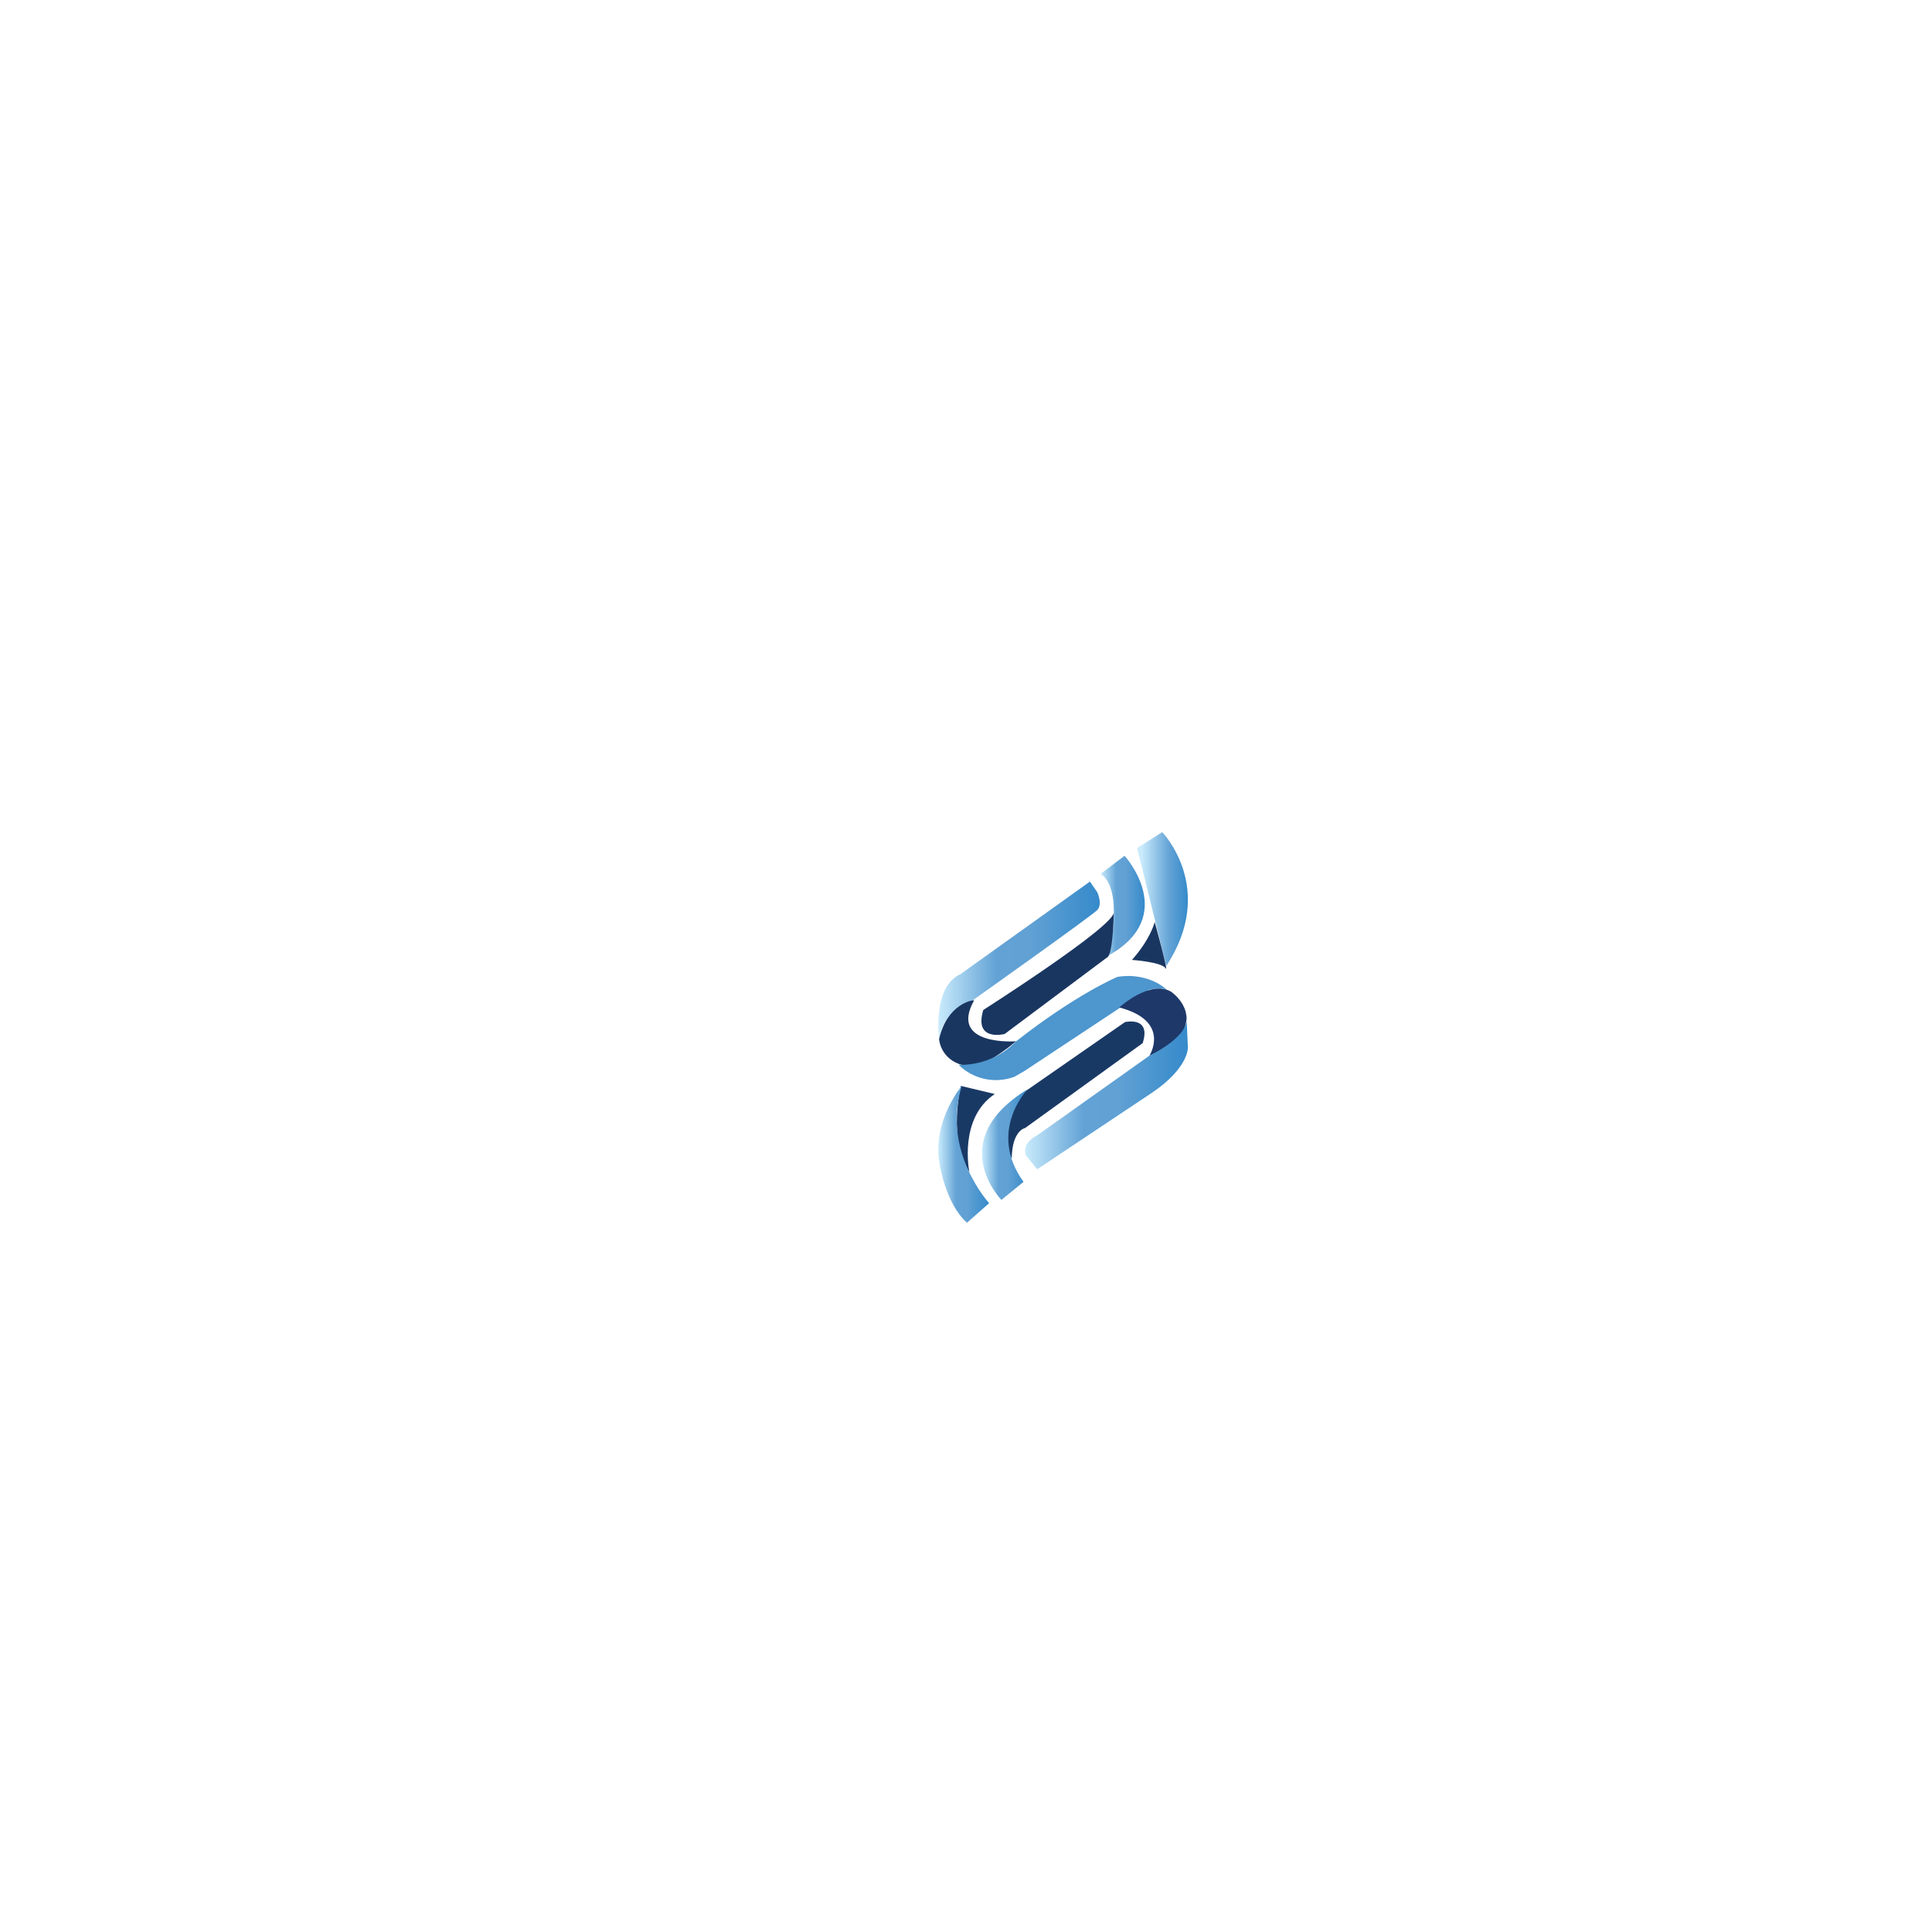
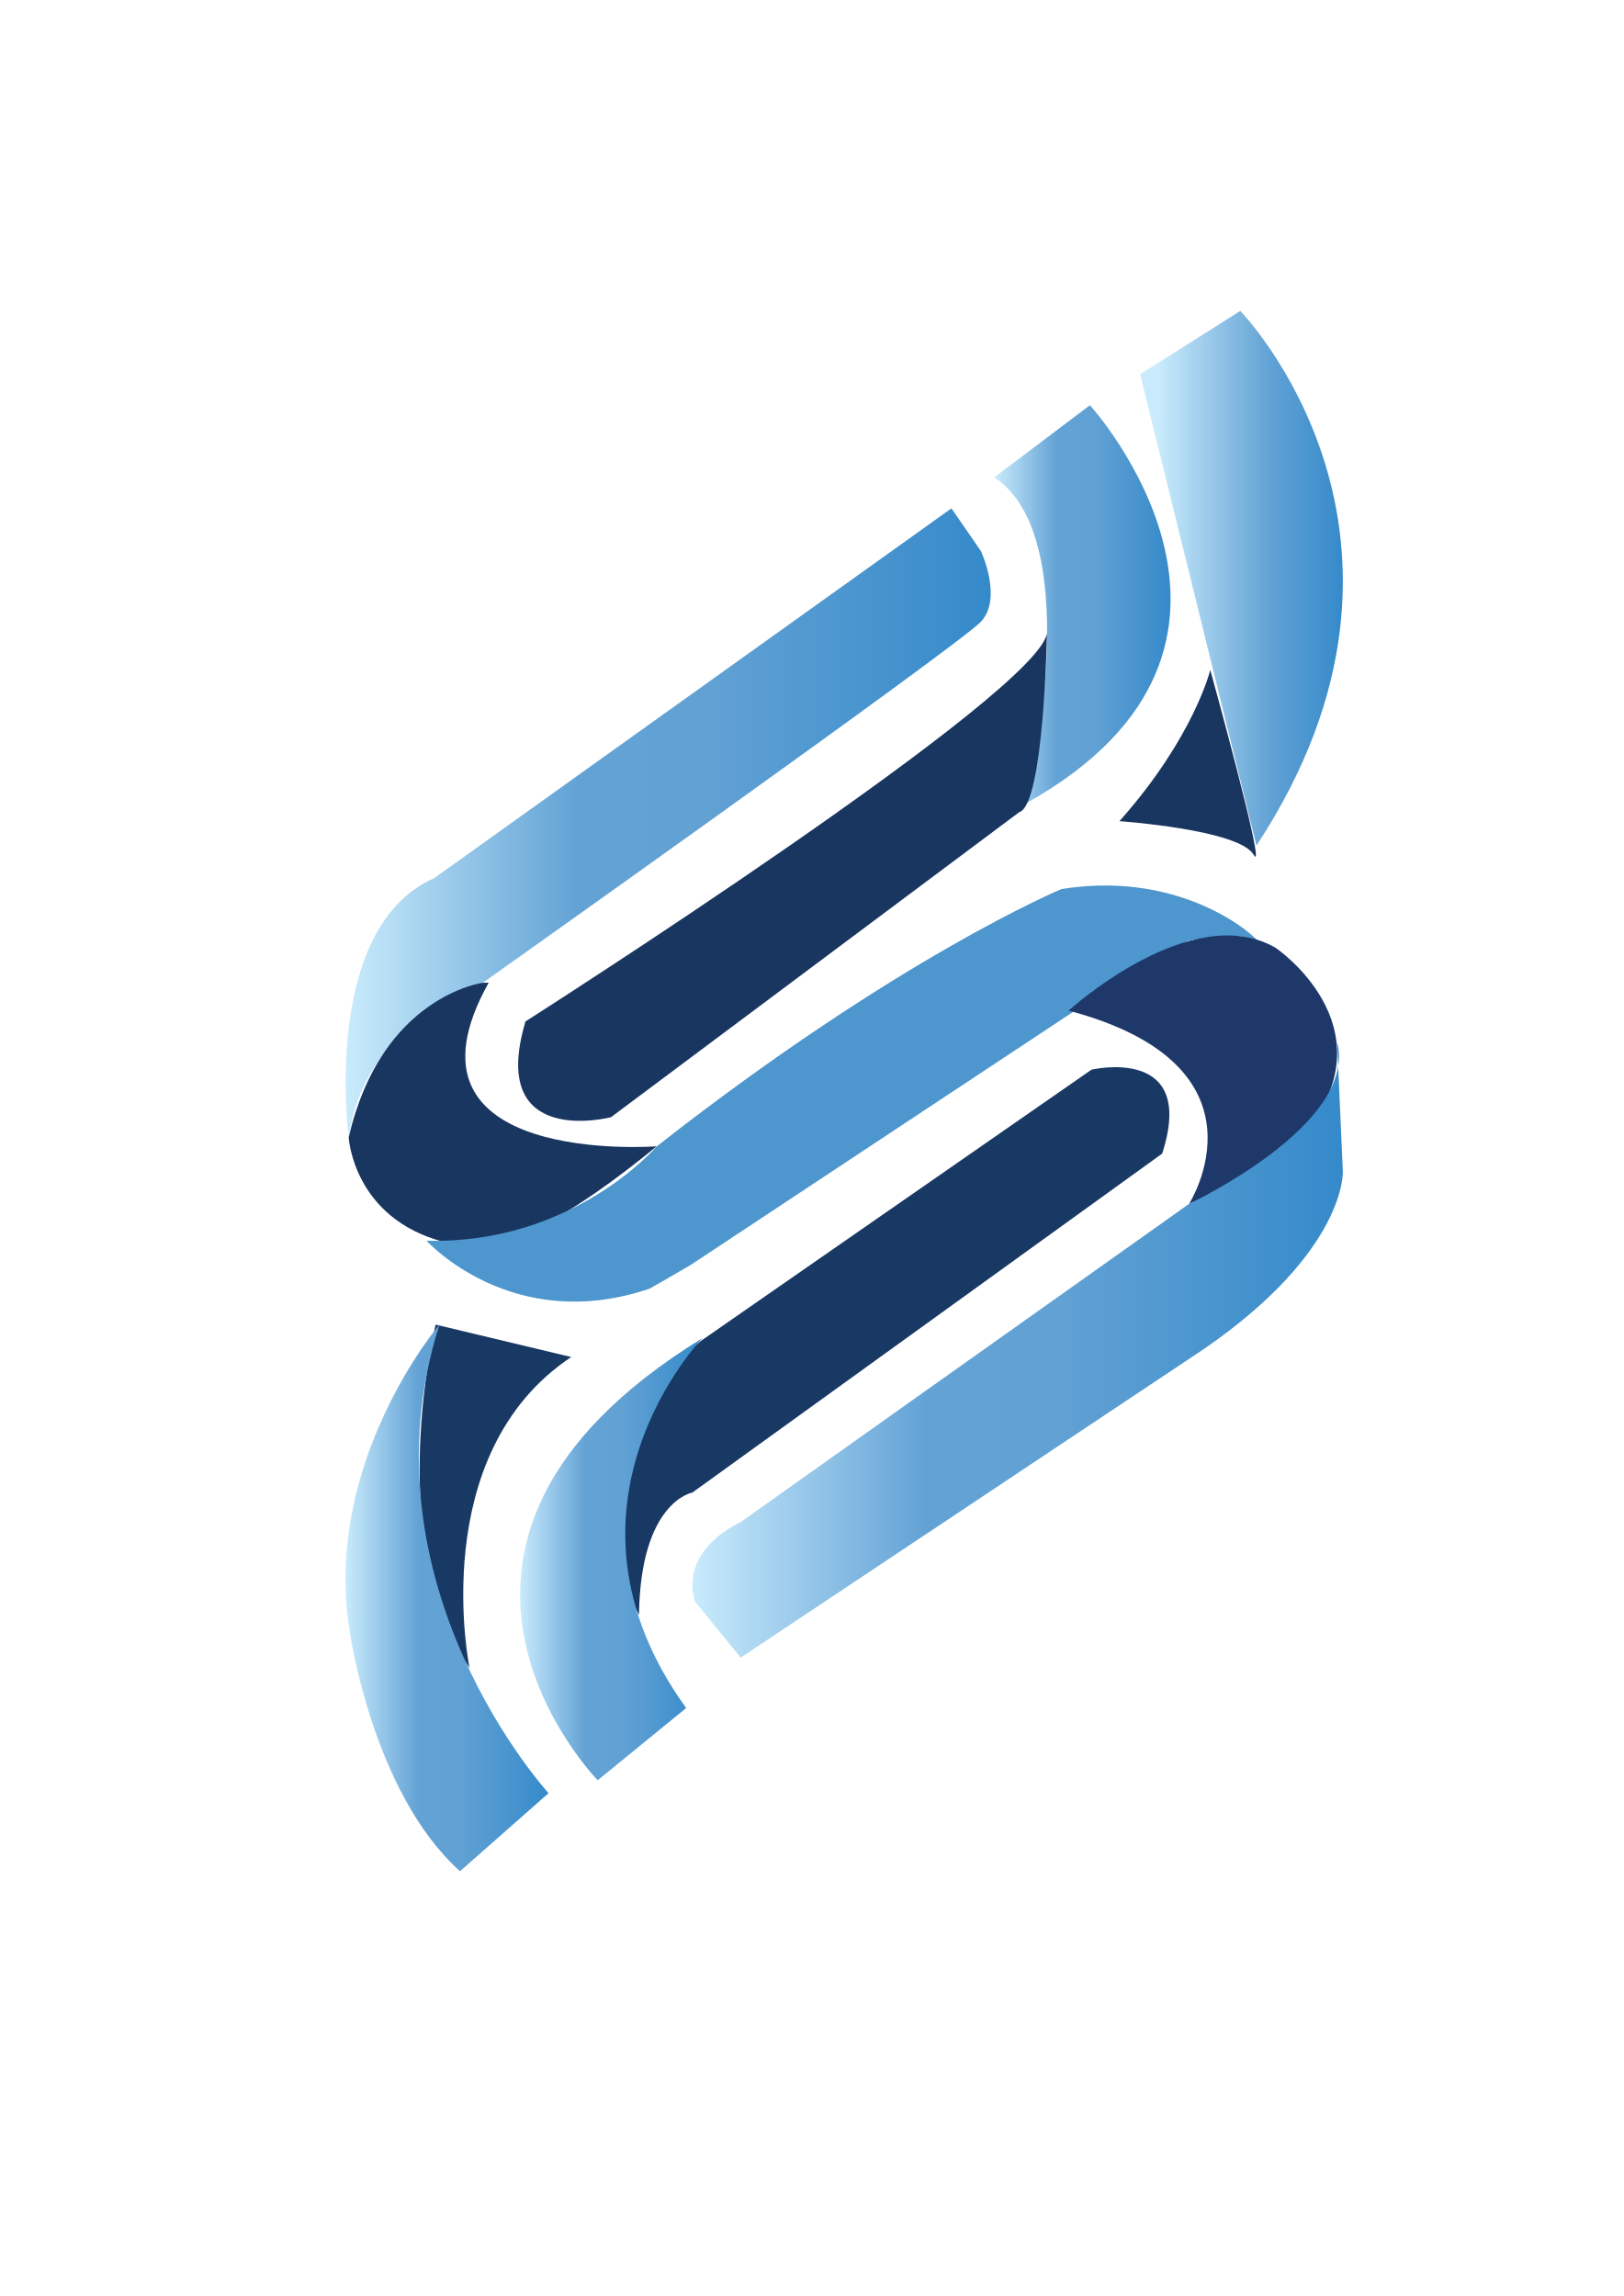
- <svg xmlns="http://www.w3.org/2000/svg" xmlns:xlink="http://www.w3.org/1999/xlink" id="Layer_1" data-name="Layer 1" viewBox="0 0 595.28 841.89" width="5000" height="5000">
+ <svg xmlns="http://www.w3.org/2000/svg" xmlns:xlink="http://www.w3.org/1999/xlink" id="Layer_1" data-name="Layer 1" viewBox="0 0 595.28 841.89">
  <defs>
-     <style>
-             .cls-1{fill:url(#linear-gradient);}.cls-2{fill:#193661;}.cls-3{fill:url(#linear-gradient-2);}.cls-4{fill:url(#linear-gradient-3);}.cls-5{fill:#4d96ce;}.cls-6{fill:#1e386a;}.cls-7{fill:url(#linear-gradient-4);}.cls-8{fill:#193965;}.cls-9{fill:url(#linear-gradient-5);}.cls-10{fill:url(#linear-gradient-6);}
-         </style>
-     <linearGradient id="linear-gradient" x1="372.21" y1="391.78" x2="394.33" y2="391.78" gradientUnits="userSpaceOnUse">
+     <style>.cls-1{fill:url(#linear-gradient);}.cls-2{fill:#193661;}.cls-3{fill:url(#linear-gradient-2);}.cls-4{fill:url(#linear-gradient-3);}.cls-5{fill:#4d96ce;}.cls-6{fill:#1e386a;}.cls-7{fill:url(#linear-gradient-4);}.cls-8{fill:#193965;}.cls-9{fill:url(#linear-gradient-5);}.cls-10{fill:url(#linear-gradient-6);}</style>
+     <linearGradient id="linear-gradient" x1="417.96" y1="212.03" x2="492.31" y2="212.03" gradientUnits="userSpaceOnUse">
      <stop offset="0.09" stop-color="#c9ebfc" />
      <stop offset="0.64" stop-color="#62a2d5" />
      <stop offset="1" stop-color="#358aca" />
    </linearGradient>
-     <linearGradient id="linear-gradient-2" x1="356.3" y1="394.61" x2="375.54" y2="394.61" gradientUnits="userSpaceOnUse">
+     <linearGradient id="linear-gradient-2" x1="364.48" y1="221.51" x2="429.13" y2="221.51" gradientUnits="userSpaceOnUse">
      <stop offset="0" stop-color="#c9ebfc" />
      <stop offset="0.36" stop-color="#62a2d5" />
      <stop offset="0.57" stop-color="#61a1d4" />
      <stop offset="1" stop-color="#358aca" />
    </linearGradient>
-     <linearGradient id="linear-gradient-3" x1="285.58" y1="418.47" x2="355.93" y2="418.47" xlink:href="#linear-gradient-2" />
-     <linearGradient id="linear-gradient-4" x1="323.39" y1="475.93" x2="394.33" y2="475.93" xlink:href="#linear-gradient-2" />
-     <linearGradient id="linear-gradient-5" x1="304.6" y1="498.79" x2="324.48" y2="498.79" xlink:href="#linear-gradient-2" />
-     <linearGradient id="linear-gradient-6" x1="285.57" y1="503.01" x2="307.71" y2="503.01" xlink:href="#linear-gradient-2" />
+     <linearGradient id="linear-gradient-3" x1="126.72" y1="301.74" x2="363.21" y2="301.74" xlink:href="#linear-gradient-2" />
+     <linearGradient id="linear-gradient-4" x1="253.83" y1="494.89" x2="492.31" y2="494.89" xlink:href="#linear-gradient-2" />
+     <linearGradient id="linear-gradient-5" x1="190.67" y1="571.73" x2="257.5" y2="571.73" xlink:href="#linear-gradient-2" />
+     <linearGradient id="linear-gradient-6" x1="126.69" y1="585.92" x2="201.11" y2="585.92" xlink:href="#linear-gradient-2" />
  </defs>
-   <path class="cls-1" d="M372.21,369.54l10.93-6.92s23.95,24.56,1.77,58.32Z" />
-   <path class="cls-2" d="M379.88,401.79s-1.77,7.34-9.92,16.5c0,0,13,.91,14.63,3.64S379.88,401.79,379.88,401.79Z" />
-   <path class="cls-3" d="M356.3,380.79l10.45-7.88s23.79,26.2-6.91,43.39C359.84,416.3,366.75,387.54,356.3,380.79Z" />
-   <path class="cls-2" d="M359,417.3l-44.52,33.27s-13.5,3.54-9.32-10.45c0,0,57.4-36.6,56.87-42.59C362.07,397.53,361.77,416.5,359,417.3Z" />
-   <path class="cls-4" d="M351.64,384.16l3.22,4.66s2.41,5.14,0,7.71-54.32,39.38-54.32,39.38-12.86,4-14.63,16.88c0,0-3.05-22.83,9.32-28.29Z" />
-   <path class="cls-2" d="M300.54,435.91s-11.09,1.45-14.63,16.88c0,0,.48,8.84,10.45,11.41,0,0,4.34,5,23.14-10.45,0,0-29.57,2.25-18.32-17.84" />
-   <path class="cls-5" d="M363.64,425.68s-17.78,7.39-44.14,28.07A33.57,33.57,0,0,1,294.4,464a23.16,23.16,0,0,0,24.32,5.22c1.52-.83,3-1.73,4.5-2.59l41.71-27.6,1-.61,11.49-7.1s5.61-1.29,7.44,0S378.32,423.32,363.64,425.68Z" />
-   <path class="cls-6" d="M364.42,439s13.38-12.19,22.59-6.86c0,0,12.43,8.42,3.41,19.94,0,0-7.34,5.69-12.86,8C377.56,460,387.2,445,364.42,439Z" />
-   <path class="cls-7" d="M328.66,509.52l-5-6.11s-2.09-5.14,5-8.68l48.9-34.7s18.51-8.69,16.14-17.69l.63,14.14s.42,8.68-15.27,19.45Z" />
-   <path class="cls-8" d="M317.57,504.86s-9.16-16.4,6.75-29.9l42.59-29.57s11.57-2.73,7.72,9.16l-51.24,37S317.73,492.48,317.57,504.86Z" />
-   <path class="cls-9" d="M322.71,515l-9.64,7.87s-25.23-25.71,11.41-48.21C324.48,474.68,306.8,493,322.71,515Z" />
-   <path class="cls-8" d="M295.39,473.2s-5.78,23.46,3.7,37.44c0,0-4.82-23.3,11.09-33.91Z" />
-   <path class="cls-10" d="M307.71,524.3s-20.9-22.82-11.9-51.1c0,0-12.72,14.94-9.81,33.26,0,0,2.41,17.68,12.06,26.36Z" />
+   <path class="cls-1" d="M418,137.23,454.7,114s80.5,82.53,5.94,196.05Z" />
+   <path class="cls-2" d="M443.71,245.65s-5.94,24.67-33.31,55.46c0,0,43.76,3.06,49.16,12.25S443.71,245.65,443.71,245.65Z" />
+   <path class="cls-3" d="M364.48,175.05l35.11-26.47s80,88.06-23.23,145.87C376.36,294.45,399.59,197.74,364.48,175.05Z" />
+   <path class="cls-2" d="M373.66,297.81,224,409.65s-45.39,11.88-31.34-35.12c0,0,193-123.06,191.19-143.19C383.86,231.34,382.84,295.11,373.66,297.81Z" />
+   <path class="cls-4" d="M348.81,186.4l10.8,15.66s8.11,17.26,0,25.92S177,360.36,177,360.36s-43.22,13.51-49.16,56.73c0,0-10.27-76.72,31.33-95.09Z" />
+   <path class="cls-2" d="M177,360.36s-37.28,4.86-49.16,56.73c0,0,1.62,29.71,35.12,38.36,0,0,14.58,16.75,77.79-35.12,0,0-99.4,7.57-61.59-60" />
+   <path class="cls-5" d="M389.15,326s-59.79,24.86-148.4,94.37c0,0-30.79,36-84.37,34.58,0,0,31.34,34.72,81.75,17.57,5.1-2.81,10.08-5.84,15.14-8.73L393.47,371l3.33-2.06,38.62-23.88s18.88-4.32,25,0S438.49,318,389.15,326Z" />
+   <path class="cls-6" d="M391.76,370.57s45-41,75.95-23c0,0,41.79,28.31,11.44,67,0,0-24.65,19.14-43.23,26.9C435.92,441.44,468.34,390.88,391.76,370.57Z" />
+   <path class="cls-7" d="M271.55,607.8,254.8,587.27s-7-17.28,16.75-29.17L435.92,441.44S498.15,412.23,490.2,382l2.11,47.55s1.4,29.17-51.33,65.37Z" />
+   <path class="cls-8" d="M234.27,592.14S203.48,537,257,491.65l143.17-99.43S439,383.05,426.07,423L253.83,547.29S234.81,550.54,234.27,592.14Z" />
+   <path class="cls-9" d="M251.56,626.29l-32.42,26.48s-84.82-86.45,38.36-162.08C257.5,490.69,198.07,552.28,251.56,626.29Z" />
+   <path class="cls-8" d="M159.71,485.7s-19.45,78.88,12.43,125.89c0,0-16.21-78.34,37.28-114Z" />
+   <path class="cls-10" d="M201.11,657.51s-70.24-76.72-40-171.81c0,0-42.76,50.25-33,111.84,0,0,8.11,59.43,40.54,88.6Z" />
</svg>
